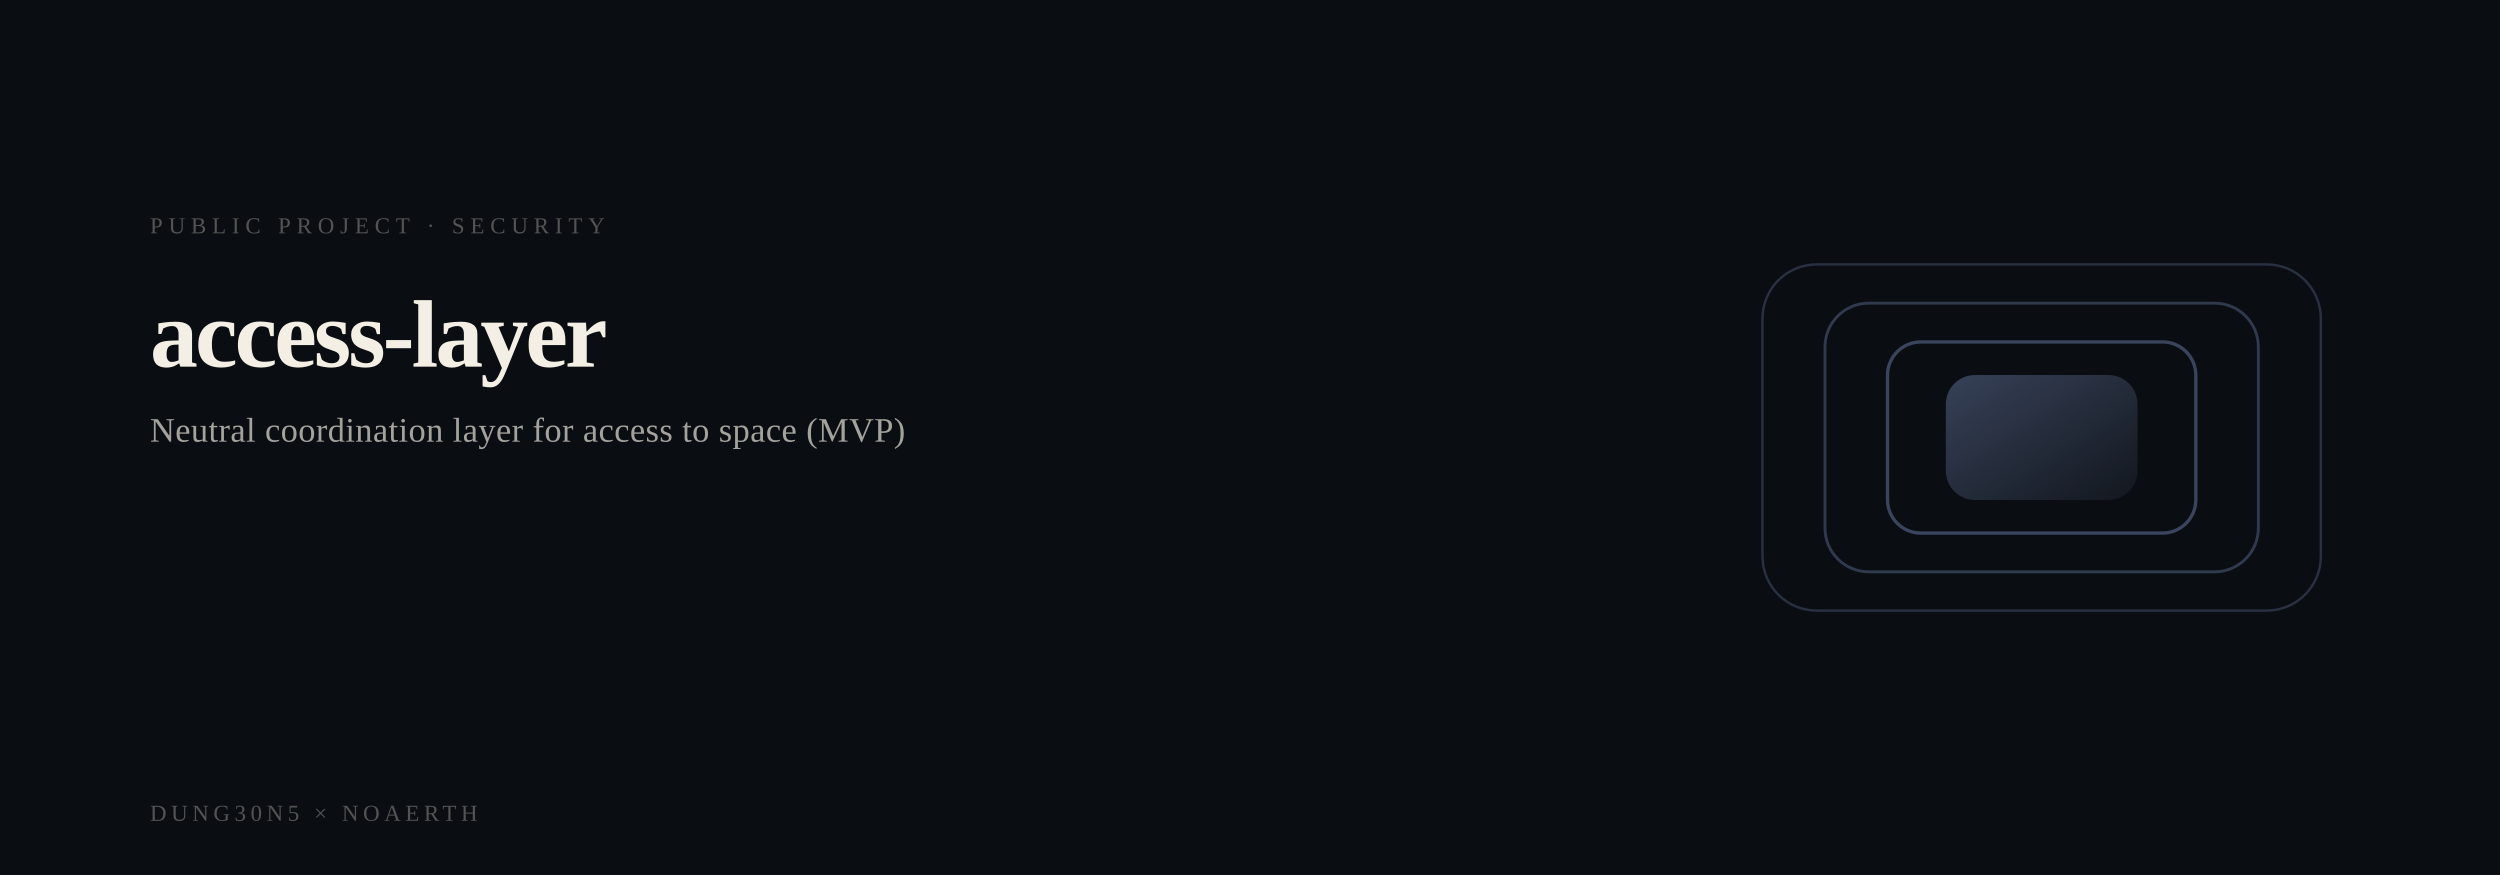
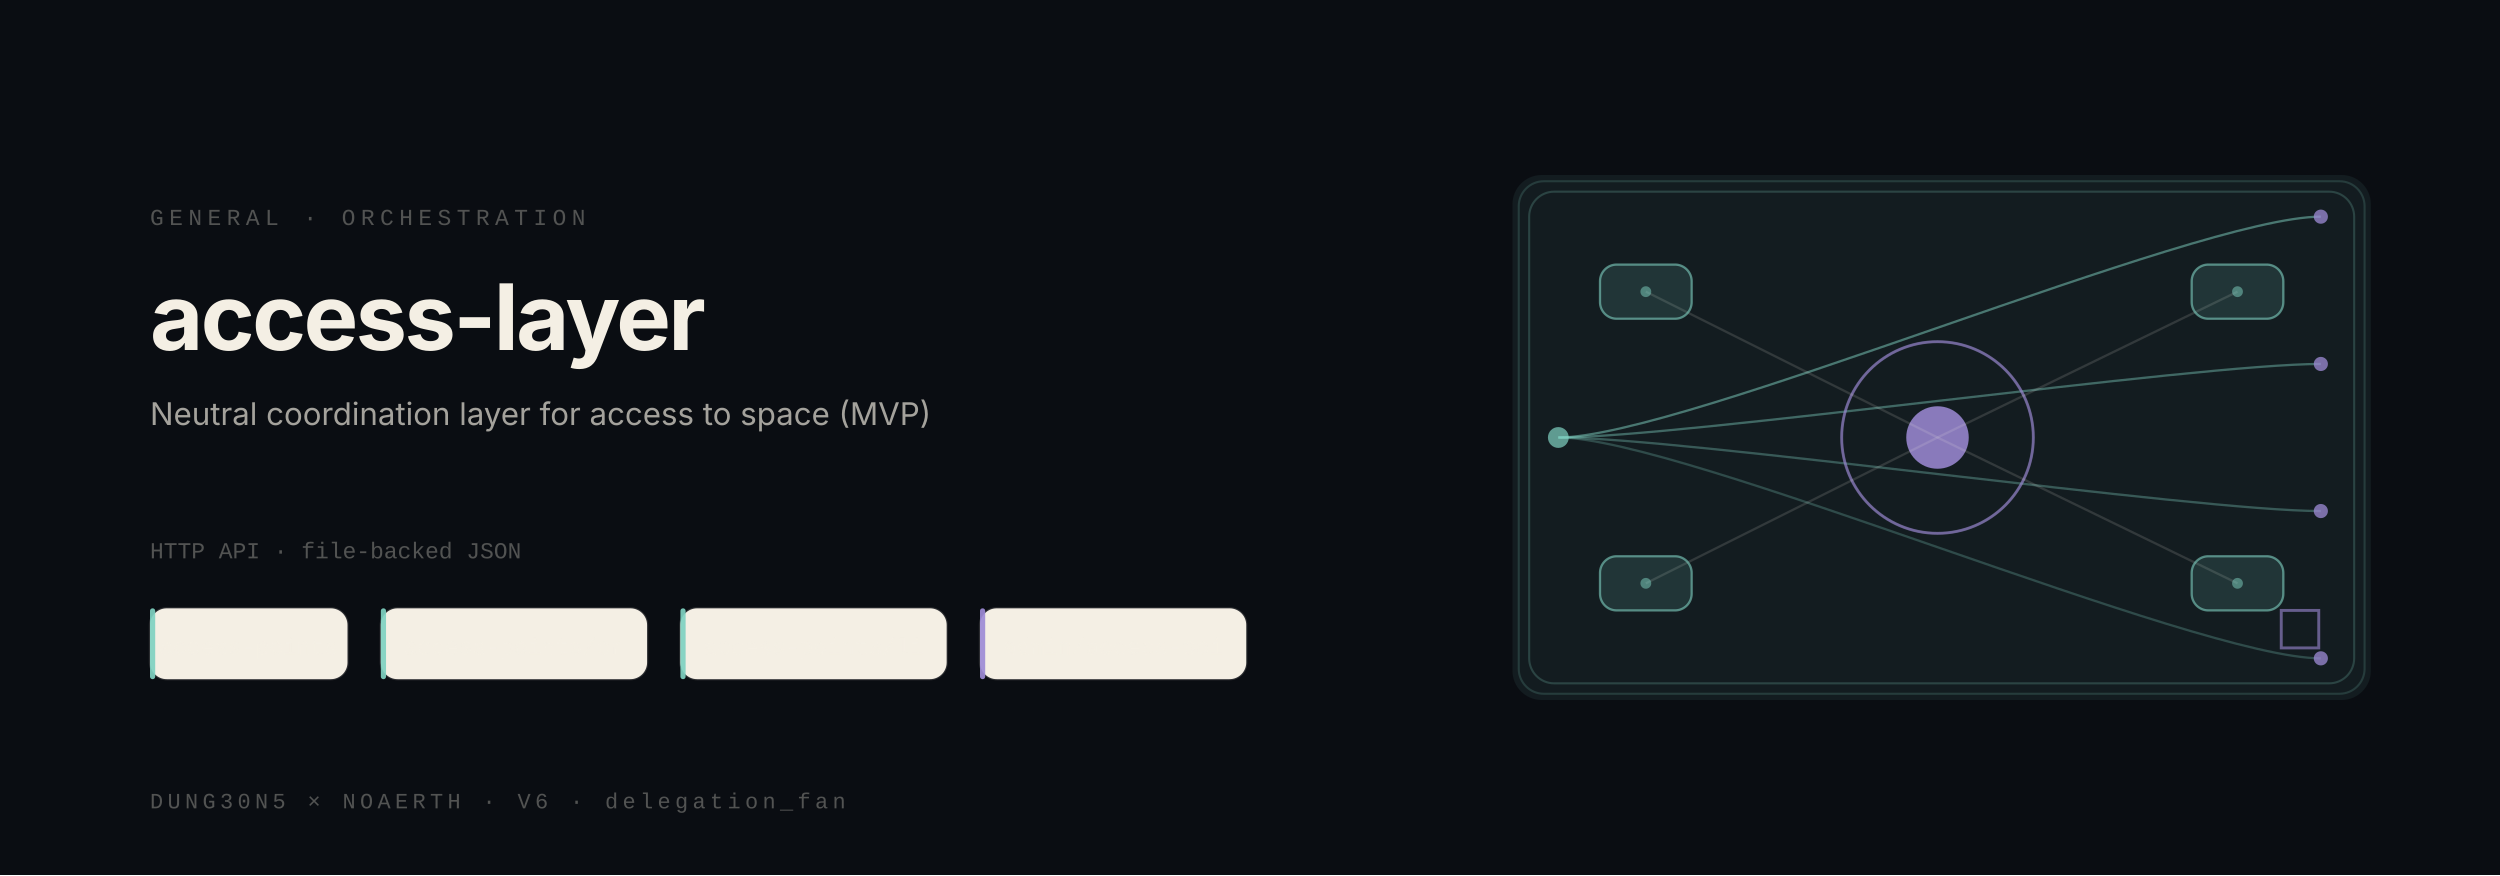
- <svg xmlns="http://www.w3.org/2000/svg" viewBox="0 0 1200 420" width="1200" height="420" role="img" aria-label="access-layer: gated channels passing through a sealed boundary. Motion depicts records cross a trust boundary, get validated, and are held or rejected.">
-   <defs>
-     <linearGradient id="hero-access-layer-dark-a" x1="0" y1="0" x2="1" y2="1">
-       <stop offset="0" stop-color="#8fa8e0" stop-opacity="0.85" />
-       <stop offset="1" stop-color="#8fa8e0" stop-opacity="0.15" />
-     </linearGradient>
-   </defs>
+ <svg xmlns="http://www.w3.org/2000/svg" viewBox="0 0 1200 420" width="1200" height="420" role="img" aria-label="access-layer: nodes advertise, a coordinator selects, work converges">
  <rect width="1200" height="420" fill="#0a0d12" />
-   <rect x="906" y="164.12" width="148" height="91.76" rx="16" fill="none" stroke="#8fa8e0" stroke-width="1.60" opacity="0.36" />
-   <rect x="876" y="145.52" width="208" height="128.96" rx="21" fill="none" stroke="#8fa8e0" stroke-width="1.38" opacity="0.29" />
-   <rect x="846" y="126.92" width="268" height="166.16" rx="26" fill="none" stroke="#8fa8e0" stroke-width="1.16" opacity="0.23" />
-   <rect x="934" y="180" width="92" height="60" rx="14" fill="url(#hero-access-layer-dark-a)" opacity="0.40" />
-   <text x="72" y="112" fill="#f4efe44f" font-size="11" letter-spacing="2.8">PUBLIC PROJECT · SECURITY</text>
-   <text x="72" y="176" fill="#f4efe4" font-size="46" font-weight="660" letter-spacing="-1.4">access-layer</text>
-   <text x="72" y="212" fill="#f4efe4a8" font-size="16.5" letter-spacing="0.2">Neutral coordination layer for access to space (MVP)</text>
-   <rect x="72" y="266" width="106" height="40" rx="9" fill="#f4efe4" fill-opacity="0.05" stroke="#f4efe424" stroke-width="1.1" opacity="0">
-     <animate attributeName="opacity" from="0" to="1" dur="0.5s" begin="0.50s" fill="freeze" />
-   </rect>
-   <rect x="72" y="266" width="2.5" height="40" rx="1.2" fill="#8fa8e0" opacity="0">
-     <animate attributeName="opacity" from="0" to="0.9" dur="0.5s" begin="0.50s" fill="freeze" />
-   </rect>
-   <text x="125" y="291" fill="#f4efe4" font-size="11.5" text-anchor="middle" font-family="ui-monospace,SFMono-Regular,Menlo,monospace" opacity="0">request<animate attributeName="opacity" from="0" to="1" dur="0.5s" begin="0.65s" fill="freeze" />
-   </text>
-   <rect x="194" y="266" width="106" height="40" rx="9" fill="#f4efe4" fill-opacity="0.05" stroke="#f4efe424" stroke-width="1.1" opacity="0">
-     <animate attributeName="opacity" from="0" to="1" dur="0.5s" begin="1.00s" fill="freeze" />
-   </rect>
-   <rect x="194" y="266" width="2.5" height="40" rx="1.2" fill="#8fa8e0" opacity="0">
-     <animate attributeName="opacity" from="0" to="0.9" dur="0.5s" begin="1.00s" fill="freeze" />
-   </rect>
-   <text x="247" y="291" fill="#f4efe4" font-size="11.5" text-anchor="middle" font-family="ui-monospace,SFMono-Regular,Menlo,monospace" opacity="0">authenticate<animate attributeName="opacity" from="0" to="1" dur="0.5s" begin="1.15s" fill="freeze" />
-   </text>
-   <rect x="316" y="266" width="106" height="40" rx="9" fill="#f4efe4" fill-opacity="0.05" stroke="#f4efe424" stroke-width="1.1" opacity="0">
-     <animate attributeName="opacity" from="0" to="1" dur="0.5s" begin="1.50s" fill="freeze" />
-   </rect>
-   <rect x="316" y="266" width="2.5" height="40" rx="1.2" fill="#8fa8e0" opacity="0">
-     <animate attributeName="opacity" from="0" to="0.9" dur="0.5s" begin="1.50s" fill="freeze" />
-   </rect>
-   <text x="369" y="291" fill="#f4efe4" font-size="11.5" text-anchor="middle" font-family="ui-monospace,SFMono-Regular,Menlo,monospace" opacity="0">authorise<animate attributeName="opacity" from="0" to="1" dur="0.5s" begin="1.65s" fill="freeze" />
-   </text>
-   <rect x="438" y="266" width="106" height="40" rx="9" fill="#f4efe4" fill-opacity="0.05" stroke="#f4efe424" stroke-width="1.1" opacity="0">
-     <animate attributeName="opacity" from="0" to="1" dur="0.5s" begin="2.00s" fill="freeze" />
-   </rect>
-   <rect x="438" y="266" width="2.5" height="40" rx="1.2" fill="#e7c27a" opacity="0">
-     <animate attributeName="opacity" from="0" to="0.9" dur="0.5s" begin="2.00s" fill="freeze" />
-   </rect>
-   <text x="491" y="291" fill="#f4efe4" font-size="11.5" text-anchor="middle" font-family="ui-monospace,SFMono-Regular,Menlo,monospace" opacity="0">record<animate attributeName="opacity" from="0" to="1" dur="0.5s" begin="2.15s" fill="freeze" />
-   </text>
-   <rect x="560" y="266" width="106" height="40" rx="9" fill="#f4efe4" fill-opacity="0.05" stroke="#f4efe424" stroke-width="1.1" opacity="0">
-     <animate attributeName="opacity" from="0" to="1" dur="0.5s" begin="2.50s" fill="freeze" />
-   </rect>
-   <rect x="560" y="266" width="2.5" height="40" rx="1.2" fill="#e0796b" opacity="0">
-     <animate attributeName="opacity" from="0" to="0.9" dur="0.5s" begin="2.50s" fill="freeze" />
-   </rect>
-   <text x="613" y="291" fill="#f4efe4" font-size="11.5" text-anchor="middle" font-family="ui-monospace,SFMono-Regular,Menlo,monospace" opacity="0">reject<animate attributeName="opacity" from="0" to="1" dur="0.5s" begin="2.65s" fill="freeze" />
-   </text>
-   <text x="72" y="394" fill="#f4efe44f" font-size="11" letter-spacing="2.2">DUNG30N5 × NOAERTH</text>
+   <text x="72" y="108" font-family="ui-monospace, SFMono-Regular, Menlo, Monaco, Consolas, 'Liberation Mono', monospace" font-size="11" letter-spacing="2.6" fill="#f4efe44f">GENERAL · ORCHESTRATION</text>
+   <text x="72" y="168" font-family="-apple-system, BlinkMacSystemFont, 'Segoe UI', Inter, Helvetica, Arial, sans-serif" font-size="44" font-weight="660" letter-spacing="-1.2" fill="#f4efe4">access-layer</text>
+   <text x="72" y="204" font-family="-apple-system, BlinkMacSystemFont, 'Segoe UI', Inter, Helvetica, Arial, sans-serif" font-size="15" fill="#f4efe4a8">Neutral coordination layer for access to space (MVP)</text>
+   <text x="72" y="268" font-family="ui-monospace, SFMono-Regular, Menlo, Monaco, Consolas, 'Liberation Mono', monospace" font-size="11" fill="#f4efe44f">HTTP API · file-backed JSON</text>
+   <rect x="72.0" y="292.0" width="94.8" height="34.0" rx="8" fill="#f4efe4" stroke="#f4efe424" stroke-width="1.1" />
+   <rect x="72.0" y="292.0" width="2.5" height="34.0" rx="1.2" fill="#7fd1c1" opacity="0.92" />
+   <text x="119.4" y="314" font-family="ui-monospace, SFMono-Regular, Menlo, Monaco, Consolas, 'Liberation Mono', monospace" font-size="11" fill="#f4efe4" fill-opacity="0.82" text-anchor="middle">access-points</text>
+   <rect x="182.8" y="292.0" width="127.8" height="34.0" rx="8" fill="#f4efe4" stroke="#f4efe424" stroke-width="1.1" />
+   <rect x="182.8" y="292.0" width="2.5" height="34.0" rx="1.2" fill="#7fd1c1" opacity="0.92" />
+   <text x="246.7" y="314" font-family="ui-monospace, SFMono-Regular, Menlo, Monaco, Consolas, 'Liberation Mono', monospace" font-size="11" fill="#f4efe4" fill-opacity="0.82" text-anchor="middle">access-points/cr</text>
+   <rect x="326.6" y="292.0" width="127.8" height="34.0" rx="8" fill="#f4efe4" stroke="#f4efe424" stroke-width="1.1" />
+   <rect x="326.6" y="292.0" width="2.5" height="34.0" rx="1.2" fill="#7fd1c1" opacity="0.92" />
+   <text x="390.5" y="314" font-family="ui-monospace, SFMono-Regular, Menlo, Monaco, Consolas, 'Liberation Mono', monospace" font-size="11" fill="#f4efe4" fill-opacity="0.82" text-anchor="middle">access-points/li</text>
+   <rect x="470.4" y="292.0" width="127.8" height="34.0" rx="8" fill="#f4efe4" stroke="#f4efe424" stroke-width="1.1" />
+   <rect x="470.4" y="292.0" width="2.5" height="34.0" rx="1.2" fill="#9d8bd6" opacity="0.92" />
+   <text x="534.3" y="314" font-family="ui-monospace, SFMono-Regular, Menlo, Monaco, Consolas, 'Liberation Mono', monospace" font-size="11" fill="#f4efe4" fill-opacity="0.82" text-anchor="middle">admin/access-poi</text>
+   <rect x="726.0" y="84.0" width="412.0" height="252.0" rx="14" fill="#7fd1c1" fill-opacity="0.08" />
+   <rect x="729.0" y="87.0" width="406.0" height="246.0" rx="12" fill="none" stroke="#7fd1c1" stroke-width="1" stroke-opacity="0.18" />
+   <circle cx="748.0" cy="210.0" r="5" fill="#7fd1c1" opacity="0.7" />
+   <path d="M748.0 210.0 C808.0 210.0 1054.0 104.0 1114.0 104.0" fill="none" stroke="#7fd1c1" stroke-width="1.1" opacity="0.50" />
+   <circle cx="1114.0" cy="104.0" r="3.4" fill="#9d8bd6" opacity="0.75" />
+   <path d="M748.0 210.0 C808.0 210.0 1054.0 174.7 1114.0 174.7" fill="none" stroke="#7fd1c1" stroke-width="1.1" opacity="0.42" />
+   <circle cx="1114.0" cy="174.7" r="3.4" fill="#9d8bd6" opacity="0.75" />
+   <path d="M748.0 210.0 C808.0 210.0 1054.0 245.3 1114.0 245.3" fill="none" stroke="#7fd1c1" stroke-width="1.1" opacity="0.34" />
+   <circle cx="1114.0" cy="245.3" r="3.4" fill="#9d8bd6" opacity="0.75" />
+   <path d="M748.0 210.0 C808.0 210.0 1054.0 316.0 1114.0 316.0" fill="none" stroke="#7fd1c1" stroke-width="1.1" opacity="0.26" />
+   <circle cx="1114.0" cy="316.0" r="3.4" fill="#9d8bd6" opacity="0.75" />
+   <rect x="734.0" y="92.0" width="396.0" height="236.0" rx="12" fill="none" stroke="#7fd1c1" stroke-width="1" stroke-opacity="0.22" />
+   <path d="M1095.0 293.0 h18 v18 h-18 z" fill="none" stroke="#9d8bd6" stroke-width="1.4" opacity="0.6" />
+   <circle cx="930" cy="210" r="46" fill="none" stroke="#9d8bd6" stroke-width="1.4" opacity="0.55" />
+   <circle cx="930" cy="210" r="15" fill="#9d8bd6" opacity="0.85" />
+   <circle cx="930.0" cy="210.0" r="46.0" fill="none" stroke="#9d8bd6" stroke-width="1.1" opacity="0.28" />
+   <line x1="790" y1="140" x2="930" y2="210" stroke="#f4efe424" stroke-width="1.1" />
+   <circle cx="790.0" cy="140.0" r="2.6" fill="#7fd1c1" opacity="0.5" />
+   <rect x="768" y="127" width="44" height="26" rx="8" fill="#7fd1c1" fill-opacity="0.14" stroke="#7fd1c1" stroke-width="1.1" stroke-opacity="0.6" opacity="1" />
+   <line x1="1074" y1="140" x2="930" y2="210" stroke="#f4efe424" stroke-width="1.1" />
+   <circle cx="1074.0" cy="140.0" r="2.6" fill="#7fd1c1" opacity="0.5" />
+   <rect x="1052" y="127" width="44" height="26" rx="8" fill="#7fd1c1" fill-opacity="0.14" stroke="#7fd1c1" stroke-width="1.1" stroke-opacity="0.6" opacity="1" />
+   <line x1="790" y1="280" x2="930" y2="210" stroke="#f4efe424" stroke-width="1.1" />
+   <circle cx="790.0" cy="280.0" r="2.6" fill="#7fd1c1" opacity="0.5" />
+   <rect x="768" y="267" width="44" height="26" rx="8" fill="#7fd1c1" fill-opacity="0.14" stroke="#7fd1c1" stroke-width="1.1" stroke-opacity="0.6" opacity="1" />
+   <line x1="1074" y1="280" x2="930" y2="210" stroke="#f4efe424" stroke-width="1.1" />
+   <circle cx="1074.0" cy="280.0" r="2.6" fill="#7fd1c1" opacity="0.5" />
+   <rect x="1052" y="267" width="44" height="26" rx="8" fill="#7fd1c1" fill-opacity="0.14" stroke="#7fd1c1" stroke-width="1.1" stroke-opacity="0.6" opacity="1" />
+   <text x="72" y="388" font-family="ui-monospace, SFMono-Regular, Menlo, Monaco, Consolas, 'Liberation Mono', monospace" font-size="10.5" letter-spacing="2.1" fill="#f4efe44f">DUNG30N5 × NOAERTH · V6 · delegation_fan</text>
</svg>
